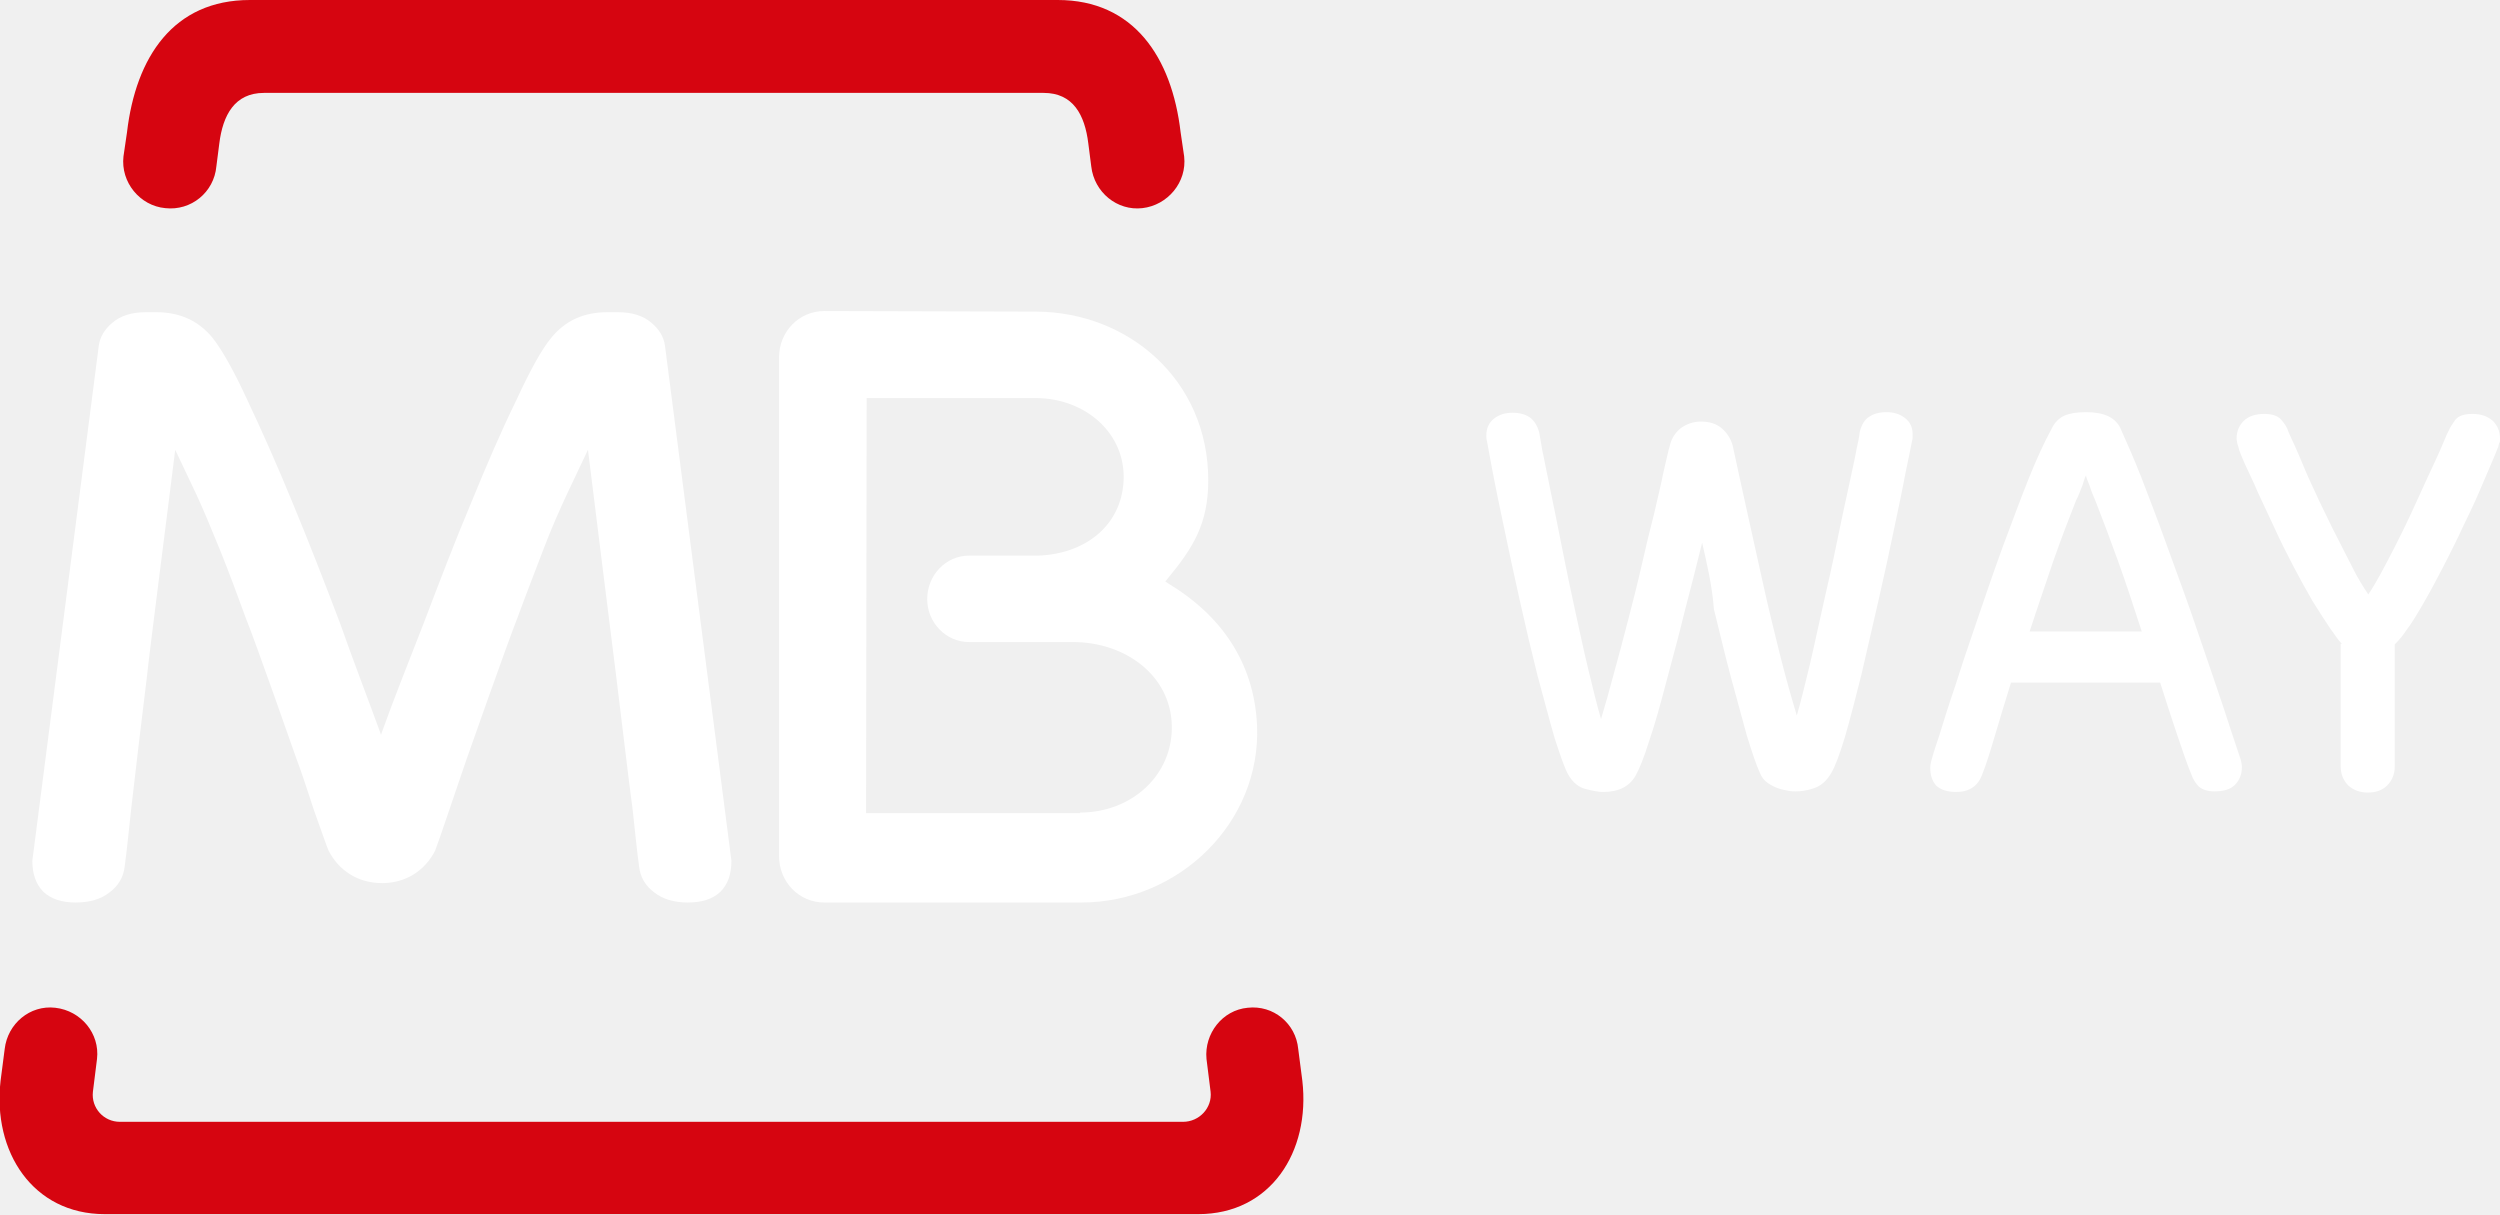
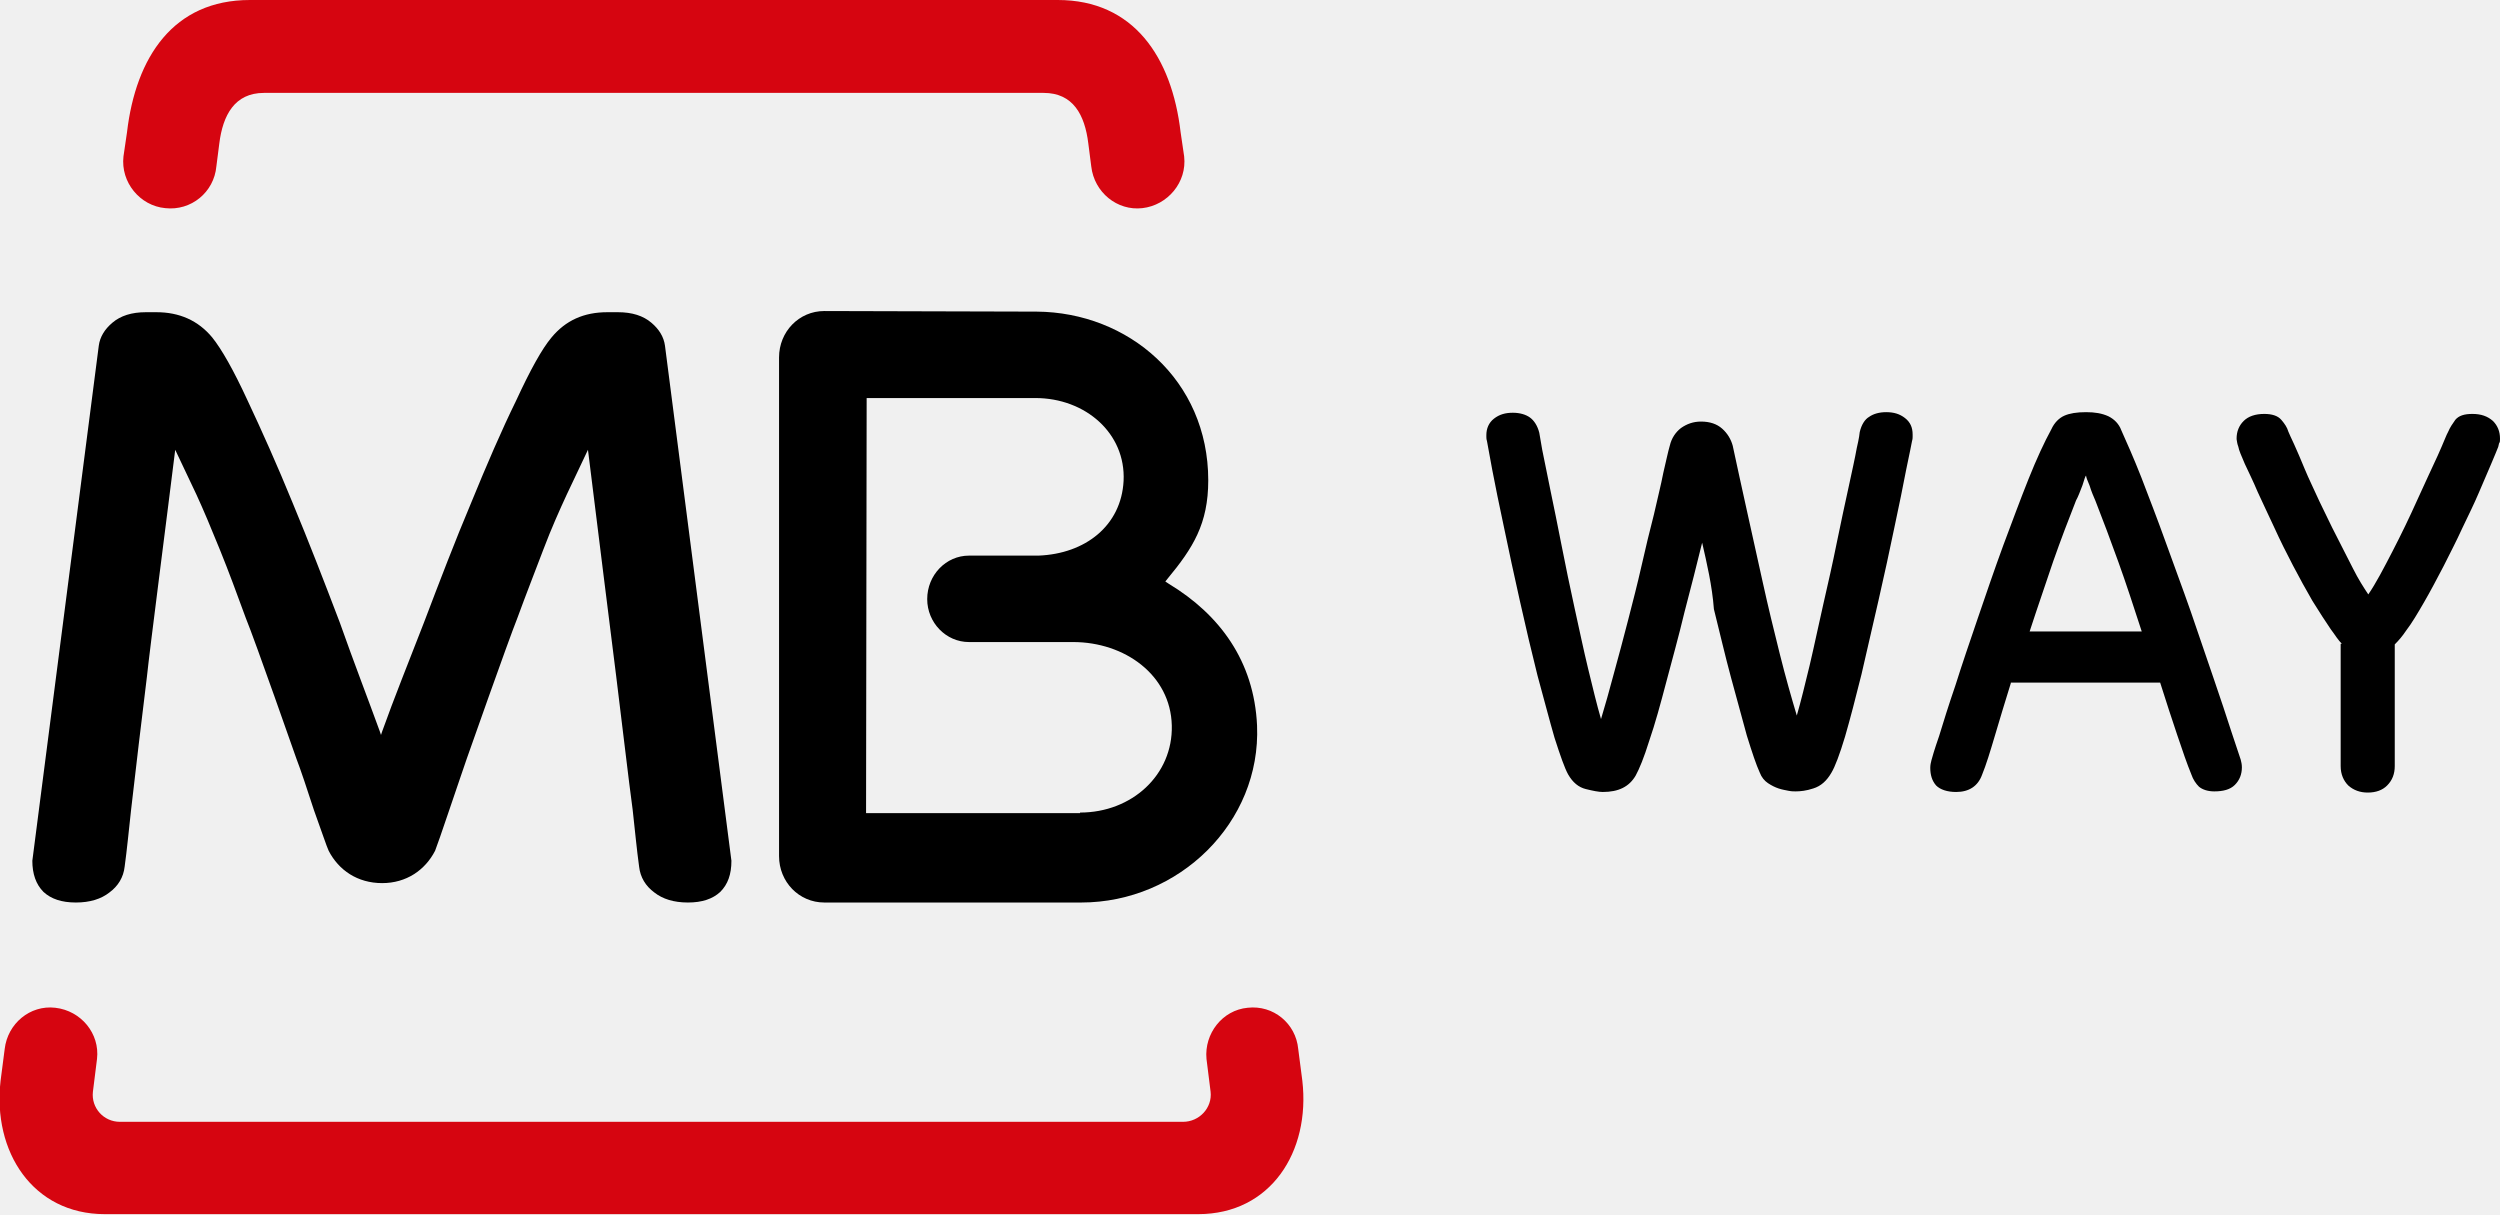
<svg xmlns="http://www.w3.org/2000/svg" version="1.1" id="Layer_1" x="0px" y="0px" viewBox="0 0 425.2 206.5" style="enable-background:new 0 0 425.2 206.5;" xml:space="preserve">
  <style type="text/css">
	.Arched_x0020_Green{fill:url(#SVGID_1_);stroke:#FFFFFF;stroke-width:0.25;stroke-miterlimit:1;}
	.st0{fill:#D60510;}
- 	.st1{fill:#FFFFFF;}
</style>
  <linearGradient id="SVGID_1_" gradientUnits="userSpaceOnUse" x1="-380.4" y1="523.158" x2="-379.692" y2="522.451">
    <stop offset="0" style="stop-color:#1DA238" />
    <stop offset="0.983" style="stop-color:#24391D" />
  </linearGradient>
  <g>
    <g>
      <path class="st0" d="M16.5,180.1l-0.7,5.6c-0.3,2.7,1.8,5.1,4.6,5.1h180.8c2.8,0,5-2.4,4.7-5.1l-0.7-5.6c-0.4-4.3,2.7-8.3,7-8.7    c4.4-0.5,8.2,2.7,8.6,7l0.7,5.4c1.4,12.1-5.4,22.7-17.7,22.7h-186c-12.2,0-19.1-10.6-17.7-22.7l0.7-5.4c0.5-4.3,4.3-7.5,8.6-7    C13.8,171.9,17,175.8,16.5,180.1" />
-       <path class="st1" d="M183.7,138.2c8.8,0,15.8-6.4,15.6-14.8c-0.2-8.6-8-14.2-16.8-14.2h-17.7c-3.9,0-7.1-3.3-7.1-7.3    c0-4.1,3.2-7.4,7.1-7.4h11.8c8-0.3,14.1-5.1,14.5-12.7c0.4-8.1-6.5-14.1-15-14.1h-28.7l-0.1,70.6H183.7z M205.5,81.7    c0,7.4-2.6,11.5-6.9,16.7l-0.4,0.5l0.6,0.4c8.6,5.2,14.5,13.1,15,24.1c0.7,16.5-13.3,30.1-29.9,30.1h-43.7c-4.3,0-7.7-3.5-7.7-7.9    V60.8c0-4.4,3.4-7.9,7.7-7.9l36.1,0.1C191.9,53.1,205.5,64.6,205.5,81.7" />
-       <path class="st1" d="M64.6,124.4l0.2,0.6l0.2-0.6c2-5.6,4.5-11.8,7.1-18.5c2.7-7.1,5.3-13.9,8-20.3c2.7-6.6,5.2-12.4,7.7-17.5    c2.4-5.2,4.4-8.8,6-10.7c2.4-2.9,5.5-4.3,9.5-4.3h1.8c2.4,0,4.3,0.6,5.7,1.8c1.3,1.1,2.1,2.4,2.3,3.9l11.3,87.6    c0,2.3-0.6,4-1.9,5.3c-1.3,1.2-3.1,1.8-5.5,1.8s-4.3-0.6-5.7-1.7c-1.5-1.1-2.4-2.6-2.6-4.4c-0.4-2.9-0.7-6.1-1.1-9.7    c-0.5-3.5-2.3-18.8-2.8-22.7c-0.5-4-3.6-28.7-4.7-37.7l-0.1-0.8l-3.6,7.6c-1.2,2.6-2.6,5.7-4,9.4c-1.4,3.7-2.9,7.5-4.4,11.6    c-1.6,4-8.6,23.9-8.6,23.9c-0.6,1.8-1.9,5.5-3,8.8c-1.1,3.3-2.2,6.4-2.4,6.9c-1.7,3.3-4.9,5.5-9,5.5c-4.2,0-7.4-2.2-9.1-5.5    c-0.3-0.6-1.3-3.6-2.5-6.9c-1.1-3.4-2.3-7-3-8.8c0,0-7-20-8.6-23.9c-1.5-4.1-2.9-7.9-4.4-11.6c-1.5-3.7-2.8-6.8-4-9.4l-3.6-7.6    l-0.1,0.8c-1.1,9-4.3,33.7-4.7,37.7c-0.5,3.9-2.3,19.1-2.7,22.7c-0.4,3.6-0.7,6.8-1.1,9.7c-0.2,1.8-1.1,3.3-2.6,4.4    c-1.4,1.1-3.3,1.7-5.7,1.7c-2.4,0-4.2-0.6-5.5-1.8c-1.3-1.3-1.9-3.1-1.9-5.3l11.3-87.6c0.2-1.5,1-2.8,2.3-3.9    c1.4-1.2,3.3-1.8,5.7-1.8h1.8c3.9,0,7.1,1.4,9.5,4.3c1.6,2,3.6,5.5,6,10.7c2.4,5.1,5,10.9,7.7,17.5c2.7,6.5,5.3,13.2,8,20.3    C60.2,112.7,62.6,118.9,64.6,124.4" />
+       <path d="M183.7,138.2c8.8,0,15.8-6.4,15.6-14.8c-0.2-8.6-8-14.2-16.8-14.2h-17.7c-3.9,0-7.1-3.3-7.1-7.3c0-4.1,3.2-7.4,7.1-7.4    h11.8c8-0.3,14.1-5.1,14.5-12.7c0.4-8.1-6.5-14.1-15-14.1h-28.7l-0.1,70.6H183.7z M205.5,81.7c0,7.4-2.6,11.5-6.9,16.7l-0.4,0.5    l0.6,0.4c8.6,5.2,14.5,13.1,15,24.1c0.7,16.5-13.3,30.1-29.9,30.1h-43.7c-4.3,0-7.7-3.5-7.7-7.9V60.8c0-4.4,3.4-7.9,7.7-7.9    l36.1,0.1C191.9,53.1,205.5,64.6,205.5,81.7" />
+       <path d="M64.6,124.4l0.2,0.6l0.2-0.6c2-5.6,4.5-11.8,7.1-18.5c2.7-7.1,5.3-13.9,8-20.3c2.7-6.6,5.2-12.4,7.7-17.5    c2.4-5.2,4.4-8.8,6-10.7c2.4-2.9,5.5-4.3,9.5-4.3h1.8c2.4,0,4.3,0.6,5.7,1.8c1.3,1.1,2.1,2.4,2.3,3.9l11.3,87.6    c0,2.3-0.6,4-1.9,5.3c-1.3,1.2-3.1,1.8-5.5,1.8s-4.3-0.6-5.7-1.7c-1.5-1.1-2.4-2.6-2.6-4.4c-0.4-2.9-0.7-6.1-1.1-9.7    c-0.5-3.5-2.3-18.8-2.8-22.7c-0.5-4-3.6-28.7-4.7-37.7l-0.1-0.8l-3.6,7.6c-1.2,2.6-2.6,5.7-4,9.4c-1.4,3.7-2.9,7.5-4.4,11.6    c-1.6,4-8.6,23.9-8.6,23.9c-0.6,1.8-1.9,5.5-3,8.8c-1.1,3.3-2.2,6.4-2.4,6.9c-1.7,3.3-4.9,5.5-9,5.5c-4.2,0-7.4-2.2-9.1-5.5    c-0.3-0.6-1.3-3.6-2.5-6.9c-1.1-3.4-2.3-7-3-8.8c0,0-7-20-8.6-23.9c-1.5-4.1-2.9-7.9-4.4-11.6c-1.5-3.7-2.8-6.8-4-9.4l-3.6-7.6    l-0.1,0.8c-1.1,9-4.3,33.7-4.7,37.7c-0.5,3.9-2.3,19.1-2.7,22.7c-0.4,3.6-0.7,6.8-1.1,9.7c-0.2,1.8-1.1,3.3-2.6,4.4    c-1.4,1.1-3.3,1.7-5.7,1.7c-2.4,0-4.2-0.6-5.5-1.8c-1.3-1.3-1.9-3.1-1.9-5.3l11.3-87.6c0.2-1.5,1-2.8,2.3-3.9    c1.4-1.2,3.3-1.8,5.7-1.8h1.8c3.9,0,7.1,1.4,9.5,4.3c1.6,2,3.6,5.5,6,10.7c2.4,5.1,5,10.9,7.7,17.5c2.7,6.5,5.3,13.2,8,20.3    C60.2,112.7,62.6,118.9,64.6,124.4" />
      <path class="st0" d="M42.5,0h137.4c12.9,0,19.4,9.7,20.9,22.5l0.6,4.1c0.5,4.4-2.8,8.3-7.1,8.8c-4.3,0.5-8.2-2.7-8.7-7.1l-0.5-3.9    c-0.6-4.9-2.6-8.6-7.6-8.6H44.9c-5,0-7,3.8-7.6,8.6l-0.5,3.9c-0.4,4.4-4.3,7.6-8.7,7.1C23.8,35,20.5,31,21,26.6l0.6-4.1    C23.1,9.7,29.5,0,42.5,0" />
-       <path class="st1" d="M289.5,92.3c-0.9,3.7-1.9,7.6-3,11.8c-1,4.2-2.1,8.1-3.1,11.9c-1,3.8-1.9,7.1-2.9,10    c-0.9,2.9-1.7,4.8-2.3,5.9c-1.1,1.9-2.9,2.8-5.6,2.8c-0.7,0-1.7-0.2-2.9-0.5c-1.2-0.3-2.2-1.1-3-2.5c-0.6-1.1-1.3-3.1-2.3-6.2    c-0.9-3.1-1.8-6.6-2.9-10.6c-1-4-2-8.2-3-12.7c-1-4.5-1.9-8.6-2.7-12.5c-0.8-3.8-1.5-7.1-2-9.8c-0.5-2.7-0.8-4.3-0.9-4.9    c-0.1-0.3-0.1-0.6-0.1-0.7V74c0-1.1,0.4-2.1,1.3-2.8c0.9-0.7,1.9-1,3.2-1c1.2,0,2.2,0.3,2.9,0.8c0.7,0.5,1.3,1.4,1.6,2.6    c0,0.1,0.2,1.1,0.5,2.9c0.4,1.8,0.8,4.1,1.4,6.9c0.6,2.8,1.2,5.9,1.9,9.4c0.7,3.5,1.4,7,2.2,10.6c0.8,3.6,1.5,7,2.3,10.3    c0.8,3.3,1.5,6.2,2.2,8.6c0.7-2.3,1.4-4.8,2.2-7.8c0.8-2.9,1.6-5.9,2.4-9c0.8-3.1,1.6-6.2,2.3-9.3c0.7-3.1,1.4-6,2.1-8.7    c0.6-2.7,1.2-5,1.6-7.1c0.5-2.1,0.8-3.6,1.1-4.6c0.3-1.3,1-2.3,1.9-3c1-0.7,2.1-1.1,3.4-1.1c1.5,0,2.7,0.4,3.6,1.2    c0.9,0.8,1.5,1.8,1.8,2.9c0.7,3.3,1.5,6.9,2.4,11c0.9,4,1.8,8.1,2.7,12.2c0.9,4.1,1.9,8.2,2.9,12.2c1,4,2,7.5,2.9,10.5    c0.7-2.4,1.4-5.3,2.2-8.6c0.8-3.4,1.5-6.8,2.3-10.3c0.8-3.5,1.6-7,2.3-10.5c0.7-3.5,1.4-6.6,2-9.4c0.6-2.8,1.1-5,1.4-6.7    c0.4-1.7,0.5-2.6,0.5-2.7c0.3-1.3,0.9-2.2,1.6-2.6c0.7-0.5,1.7-0.8,2.9-0.8c1.3,0,2.3,0.3,3.2,1c0.9,0.7,1.3,1.6,1.3,2.8v0.4    c0,0.1,0,0.4-0.1,0.7c-0.1,0.5-0.4,2.1-1,4.9c-0.5,2.7-1.2,6-2,9.8c-0.8,3.9-1.7,8-2.7,12.4c-1,4.4-2,8.7-2.9,12.6    c-1,4-1.9,7.5-2.8,10.6c-0.9,3-1.7,5.1-2.3,6.1c-0.8,1.4-1.8,2.3-3.1,2.7c-1.2,0.4-2.2,0.5-3,0.5c-0.3,0-0.7,0-1.2-0.1    c-0.5-0.1-1.1-0.2-1.7-0.4c-0.6-0.2-1.2-0.5-1.8-0.9c-0.6-0.4-1.1-1-1.4-1.8c-0.6-1.3-1.3-3.4-2.2-6.3c-0.8-2.9-1.7-6.2-2.7-9.9    c-1-3.7-1.9-7.6-2.9-11.6C291.2,99.6,290.3,95.8,289.5,92.3" />
-       <path class="st1" d="M342,116.2c-1,3.2-1.9,6.2-2.7,8.9c-0.8,2.7-1.5,5-2.2,6.7c-0.7,1.9-2.2,2.9-4.4,2.9c-1.5,0-2.7-0.4-3.4-1.1    c-0.7-0.8-1-1.8-1-3c0-0.5,0.1-0.9,0.2-1.3c0.1-0.4,0.5-1.8,1.3-4.1c0.7-2.3,1.6-5.2,2.8-8.7c1.1-3.5,2.4-7.3,3.8-11.4    c1.4-4.1,2.8-8.2,4.3-12.3c1.5-4,2.9-7.8,4.3-11.3c1.4-3.5,2.7-6.3,3.9-8.5c0.5-1.1,1.3-1.9,2.2-2.3c0.9-0.4,2.1-0.6,3.7-0.6    c1.5,0,2.7,0.2,3.8,0.7c1,0.5,1.8,1.3,2.2,2.4c0.9,2,2.1,4.7,3.4,8c1.3,3.4,2.7,7,4.1,10.9c1.4,3.9,2.9,7.9,4.3,11.9    c1.4,4.1,2.7,7.9,3.9,11.4c1.2,3.5,2.2,6.5,3,9c0.8,2.5,1.4,4.1,1.6,4.8c0.1,0.4,0.2,0.8,0.2,1.3c0,1.2-0.4,2.2-1.2,3    c-0.8,0.8-2,1.1-3.5,1.1c-1.1,0-2-0.3-2.6-0.8c-0.5-0.5-1-1.2-1.3-2.1c-0.7-1.7-1.5-4-2.4-6.7c-0.9-2.7-1.9-5.7-2.9-8.9H342z     M364.3,107.5c-1.4-4.3-2.7-8.3-4-11.9c-1.3-3.6-2.6-7.1-3.9-10.4c-0.3-0.7-0.7-1.6-1-2.6c-0.4-0.9-0.6-1.5-0.6-1.7    c-0.1,0-0.3,0.6-0.6,1.6c-0.4,1-0.7,1.9-1.1,2.6c-1.3,3.3-2.6,6.7-3.9,10.4c-1.2,3.6-2.6,7.6-4,11.9H364.3z" />
-       <path class="st1" d="M398.3,109.5c-0.3-0.3-0.6-0.7-0.9-1.1c-0.3-0.4-0.6-0.9-1-1.4c-0.9-1.3-1.9-2.9-3.1-4.8    c-1.1-1.9-2.2-3.9-3.3-6c-1.1-2.1-2.2-4.3-3.2-6.5c-1-2.2-2-4.2-2.8-6c-0.8-1.9-1.6-3.5-2.2-4.8c-0.6-1.4-1-2.3-1.1-2.9    c-0.1-0.3-0.2-0.6-0.2-0.7c0-0.2-0.1-0.4-0.1-0.7c0-1.2,0.4-2.2,1.2-3c0.8-0.8,2-1.2,3.5-1.2c1.3,0,2.3,0.3,2.9,1    c0.6,0.7,1,1.3,1.2,2c0.1,0.3,0.5,1.1,1,2.2c0.5,1.1,1.1,2.5,1.8,4.2c0.7,1.7,1.6,3.5,2.5,5.5c1,2,1.9,4,2.9,5.9    c1,1.9,1.9,3.8,2.8,5.5c0.9,1.8,1.8,3.2,2.6,4.4c1.3-1.9,2.6-4.4,4.1-7.3c1.5-2.9,2.9-5.8,4.2-8.7c1.3-2.9,2.5-5.4,3.5-7.6    c1-2.2,1.5-3.6,1.8-4.1c0.3-0.7,0.7-1.3,1.2-2c0.6-0.7,1.5-1,2.9-1c1.5,0,2.6,0.4,3.5,1.2c0.8,0.8,1.2,1.8,1.2,3    c0,0.3,0,0.6-0.1,0.7s-0.1,0.4-0.2,0.7c-0.2,0.5-0.6,1.5-1.2,2.9c-0.6,1.4-1.3,3-2.1,4.9c-0.8,1.9-1.8,3.9-2.8,6    c-1,2.2-2.1,4.3-3.2,6.5c-1.1,2.1-2.2,4.2-3.3,6.1c-1.1,1.9-2.1,3.6-3.1,4.9c-0.6,0.9-1.2,1.6-1.9,2.3v20.7c0,1.3-0.4,2.4-1.3,3.3    c-0.8,0.8-1.9,1.2-3.3,1.2c-1.3,0-2.4-0.4-3.3-1.2c-0.8-0.8-1.3-1.9-1.3-3.3V109.5z" />
+       <path d="M289.5,92.3c-0.9,3.7-1.9,7.6-3,11.8c-1,4.2-2.1,8.1-3.1,11.9c-1,3.8-1.9,7.1-2.9,10c-0.9,2.9-1.7,4.8-2.3,5.9    c-1.1,1.9-2.9,2.8-5.6,2.8c-0.7,0-1.7-0.2-2.9-0.5c-1.2-0.3-2.2-1.1-3-2.5c-0.6-1.1-1.3-3.1-2.3-6.2c-0.9-3.1-1.8-6.6-2.9-10.6    c-1-4-2-8.2-3-12.7c-1-4.5-1.9-8.6-2.7-12.5c-0.8-3.8-1.5-7.1-2-9.8c-0.5-2.7-0.8-4.3-0.9-4.9c-0.1-0.3-0.1-0.6-0.1-0.7V74    c0-1.1,0.4-2.1,1.3-2.8c0.9-0.7,1.9-1,3.2-1c1.2,0,2.2,0.3,2.9,0.8c0.7,0.5,1.3,1.4,1.6,2.6c0,0.1,0.2,1.1,0.5,2.9    c0.4,1.8,0.8,4.1,1.4,6.9c0.6,2.8,1.2,5.9,1.9,9.4c0.7,3.5,1.4,7,2.2,10.6c0.8,3.6,1.5,7,2.3,10.3c0.8,3.3,1.5,6.2,2.2,8.6    c0.7-2.3,1.4-4.8,2.2-7.8c0.8-2.9,1.6-5.9,2.4-9c0.8-3.1,1.6-6.2,2.3-9.3c0.7-3.1,1.4-6,2.1-8.7c0.6-2.7,1.2-5,1.6-7.1    c0.5-2.1,0.8-3.6,1.1-4.6c0.3-1.3,1-2.3,1.9-3c1-0.7,2.1-1.1,3.4-1.1c1.5,0,2.7,0.4,3.6,1.2c0.9,0.8,1.5,1.8,1.8,2.9    c0.7,3.3,1.5,6.9,2.4,11c0.9,4,1.8,8.1,2.7,12.2c0.9,4.1,1.9,8.2,2.9,12.2c1,4,2,7.5,2.9,10.5c0.7-2.4,1.4-5.3,2.2-8.6    c0.8-3.4,1.5-6.8,2.3-10.3c0.8-3.5,1.6-7,2.3-10.5c0.7-3.5,1.4-6.6,2-9.4c0.6-2.8,1.1-5,1.4-6.7c0.4-1.7,0.5-2.6,0.5-2.7    c0.3-1.3,0.9-2.2,1.6-2.6c0.7-0.5,1.7-0.8,2.9-0.8c1.3,0,2.3,0.3,3.2,1c0.9,0.7,1.3,1.6,1.3,2.8v0.4c0,0.1,0,0.4-0.1,0.7    c-0.1,0.5-0.4,2.1-1,4.9c-0.5,2.7-1.2,6-2,9.8c-0.8,3.9-1.7,8-2.7,12.4c-1,4.4-2,8.7-2.9,12.6c-1,4-1.9,7.5-2.8,10.6    c-0.9,3-1.7,5.1-2.3,6.1c-0.8,1.4-1.8,2.3-3.1,2.7c-1.2,0.4-2.2,0.5-3,0.5c-0.3,0-0.7,0-1.2-0.1c-0.5-0.1-1.1-0.2-1.7-0.4    c-0.6-0.2-1.2-0.5-1.8-0.9c-0.6-0.4-1.1-1-1.4-1.8c-0.6-1.3-1.3-3.4-2.2-6.3c-0.8-2.9-1.7-6.2-2.7-9.9c-1-3.7-1.9-7.6-2.9-11.6    C291.2,99.6,290.3,95.8,289.5,92.3" />
+       <path d="M342,116.2c-1,3.2-1.9,6.2-2.7,8.9c-0.8,2.7-1.5,5-2.2,6.7c-0.7,1.9-2.2,2.9-4.4,2.9c-1.5,0-2.7-0.4-3.4-1.1    c-0.7-0.8-1-1.8-1-3c0-0.5,0.1-0.9,0.2-1.3c0.1-0.4,0.5-1.8,1.3-4.1c0.7-2.3,1.6-5.2,2.8-8.7c1.1-3.5,2.4-7.3,3.8-11.4    c1.4-4.1,2.8-8.2,4.3-12.3c1.5-4,2.9-7.8,4.3-11.3c1.4-3.5,2.7-6.3,3.9-8.5c0.5-1.1,1.3-1.9,2.2-2.3c0.9-0.4,2.1-0.6,3.7-0.6    c1.5,0,2.7,0.2,3.8,0.7c1,0.5,1.8,1.3,2.2,2.4c0.9,2,2.1,4.7,3.4,8c1.3,3.4,2.7,7,4.1,10.9c1.4,3.9,2.9,7.9,4.3,11.9    c1.4,4.1,2.7,7.9,3.9,11.4c1.2,3.5,2.2,6.5,3,9c0.8,2.5,1.4,4.1,1.6,4.8c0.1,0.4,0.2,0.8,0.2,1.3c0,1.2-0.4,2.2-1.2,3    c-0.8,0.8-2,1.1-3.5,1.1c-1.1,0-2-0.3-2.6-0.8c-0.5-0.5-1-1.2-1.3-2.1c-0.7-1.7-1.5-4-2.4-6.7c-0.9-2.7-1.9-5.7-2.9-8.9H342z     M364.3,107.5c-1.4-4.3-2.7-8.3-4-11.9c-1.3-3.6-2.6-7.1-3.9-10.4c-0.3-0.7-0.7-1.6-1-2.6c-0.4-0.9-0.6-1.5-0.6-1.7    c-0.1,0-0.3,0.6-0.6,1.6c-0.4,1-0.7,1.9-1.1,2.6c-1.3,3.3-2.6,6.7-3.9,10.4c-1.2,3.6-2.6,7.6-4,11.9H364.3z" />
+       <path d="M398.3,109.5c-0.3-0.3-0.6-0.7-0.9-1.1c-0.3-0.4-0.6-0.9-1-1.4c-0.9-1.3-1.9-2.9-3.1-4.8c-1.1-1.9-2.2-3.9-3.3-6    c-1.1-2.1-2.2-4.3-3.2-6.5c-1-2.2-2-4.2-2.8-6c-0.8-1.9-1.6-3.5-2.2-4.8c-0.6-1.4-1-2.3-1.1-2.9c-0.1-0.3-0.2-0.6-0.2-0.7    c0-0.2-0.1-0.4-0.1-0.7c0-1.2,0.4-2.2,1.2-3c0.8-0.8,2-1.2,3.5-1.2c1.3,0,2.3,0.3,2.9,1c0.6,0.7,1,1.3,1.2,2    c0.1,0.3,0.5,1.1,1,2.2c0.5,1.1,1.1,2.5,1.8,4.2c0.7,1.7,1.6,3.5,2.5,5.5c1,2,1.9,4,2.9,5.9c1,1.9,1.9,3.8,2.8,5.5    c0.9,1.8,1.8,3.2,2.6,4.4c1.3-1.9,2.6-4.4,4.1-7.3c1.5-2.9,2.9-5.8,4.2-8.7c1.3-2.9,2.5-5.4,3.5-7.6c1-2.2,1.5-3.6,1.8-4.1    c0.3-0.7,0.7-1.3,1.2-2c0.6-0.7,1.5-1,2.9-1c1.5,0,2.6,0.4,3.5,1.2c0.8,0.8,1.2,1.8,1.2,3c0,0.3,0,0.6-0.1,0.7s-0.1,0.4-0.2,0.7    c-0.2,0.5-0.6,1.5-1.2,2.9c-0.6,1.4-1.3,3-2.1,4.9c-0.8,1.9-1.8,3.9-2.8,6c-1,2.2-2.1,4.3-3.2,6.5c-1.1,2.1-2.2,4.2-3.3,6.1    c-1.1,1.9-2.1,3.6-3.1,4.9c-0.6,0.9-1.2,1.6-1.9,2.3v20.7c0,1.3-0.4,2.4-1.3,3.3c-0.8,0.8-1.9,1.2-3.3,1.2c-1.3,0-2.4-0.4-3.3-1.2    c-0.8-0.8-1.3-1.9-1.3-3.3V109.5z" />
    </g>
  </g>
</svg>
